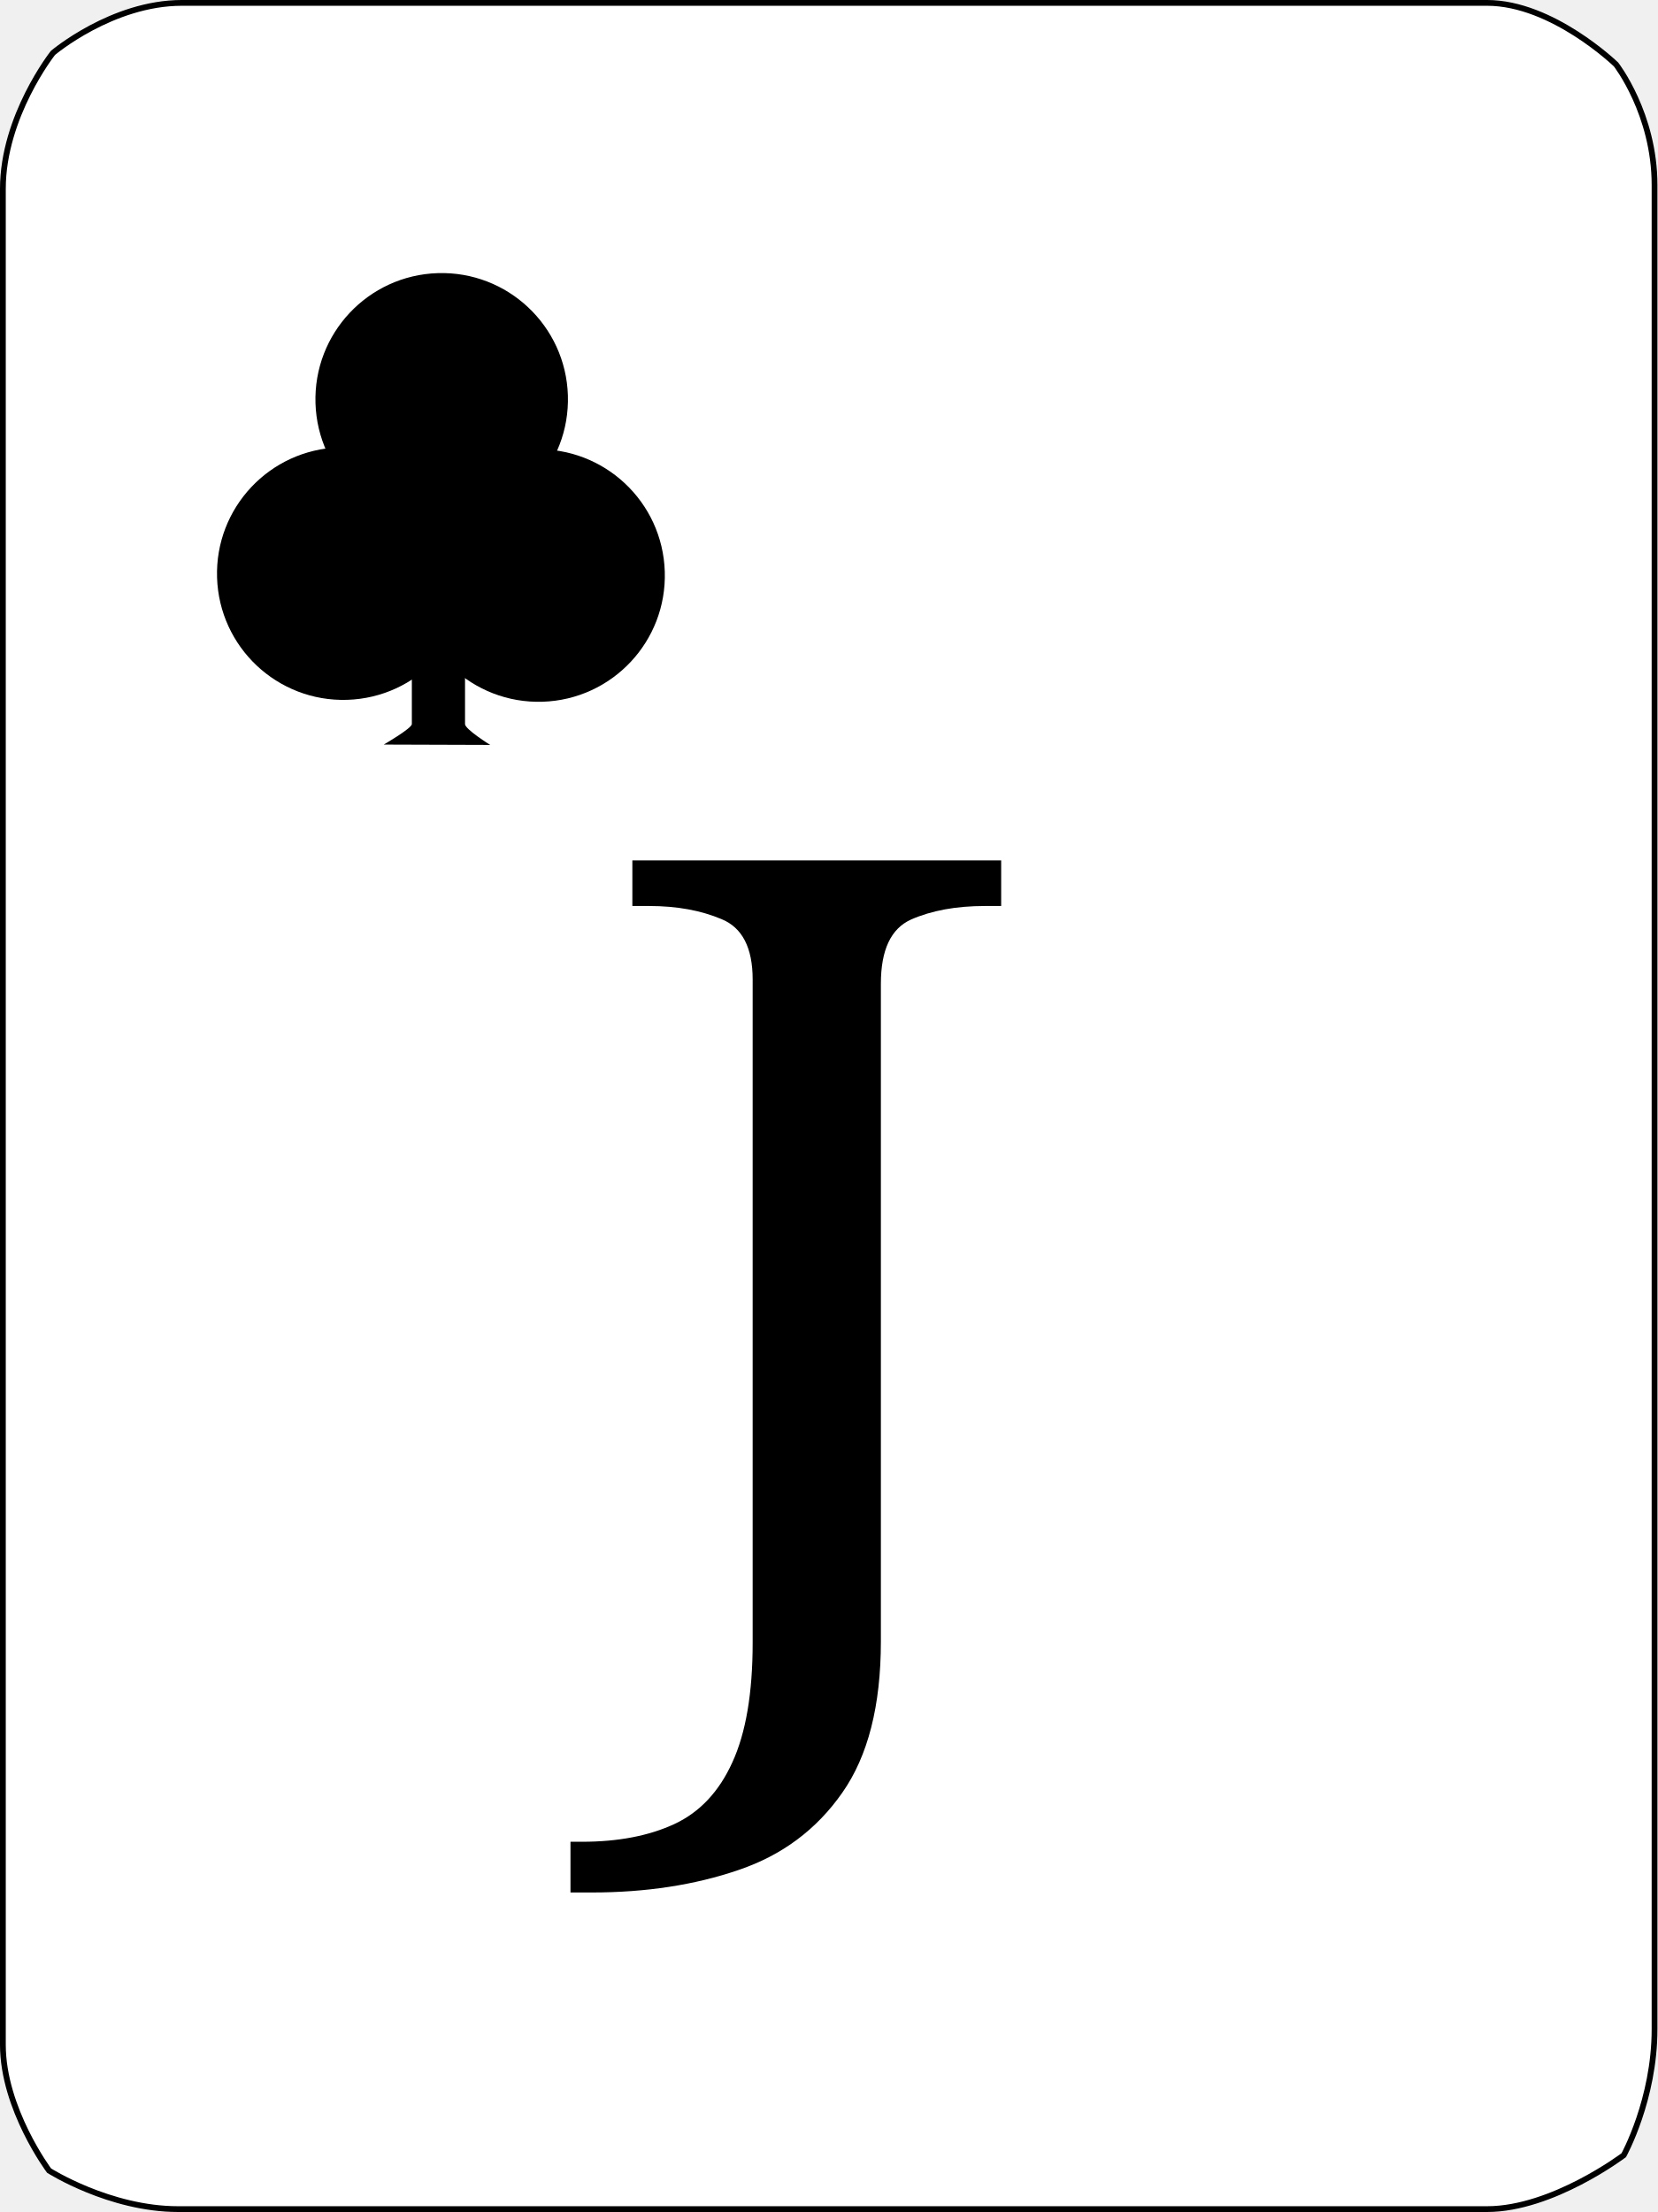
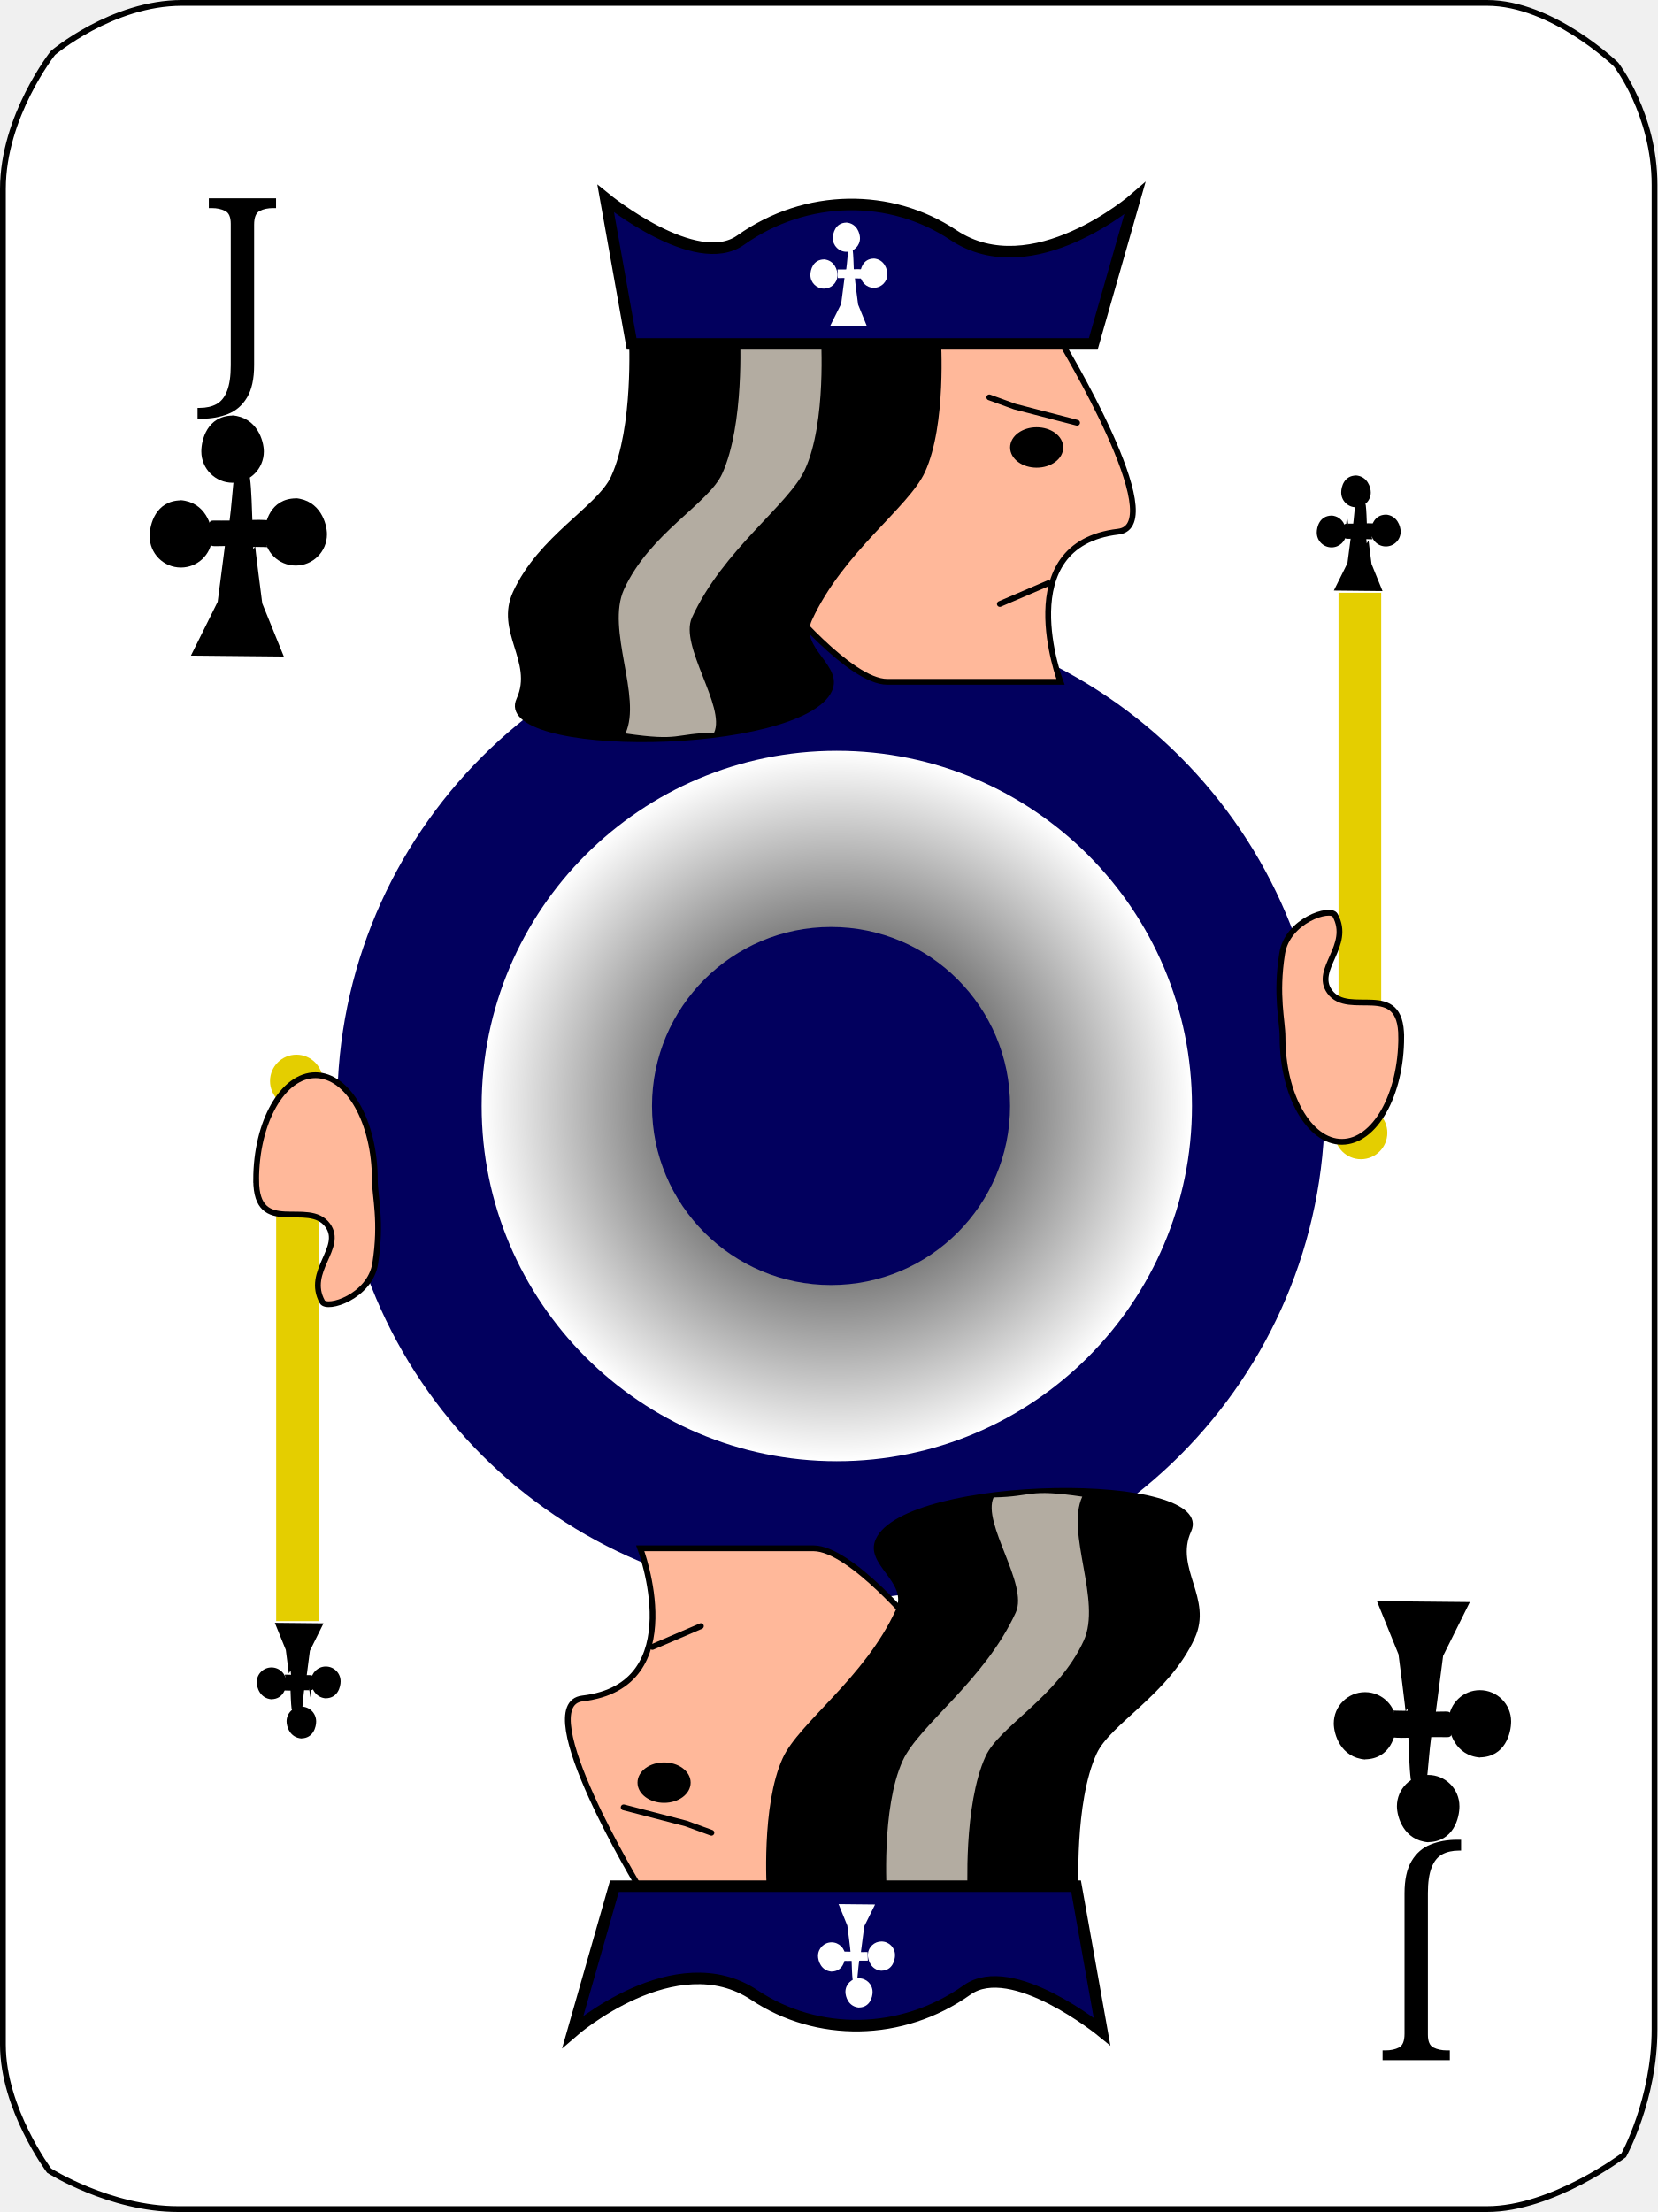
- <svg xmlns="http://www.w3.org/2000/svg" version="1.1" width="143.5" height="191.5">
-   <g transform="translate(-168.3214,-84.17857)">
-     <g data-paper-data="{&quot;isPaintingLayer&quot;:true}" fill-rule="nonzero" stroke-linecap="butt" stroke-linejoin="miter" stroke-miterlimit="10" stroke-dasharray="" stroke-dashoffset="0" style="mix-blend-mode: normal">
-       <path d="M172.571,272.095c0,0 -4,-5.345 -4,-10.9c0,-16.664 0,-97.964 0,-160.667c0,-6.283 4.333,-11.767 4.333,-11.767c0,0 5.118,-4.333 11.167,-4.333c44.1,0 96.024,0 113,0c5.659,0 11.167,5.333 11.167,5.333c0,0 3.333,4.28 3.333,10.433c0,62.312 0,141.441 0,159.667c0,6.075 -2.667,10.9 -2.667,10.9c0,0 -6.175,4.667 -11.833,4.667c-16.976,0 -69.104,0 -113.333,0c-5.919,0 -11.167,-3.333 -11.167,-3.333z" data-paper-data="{&quot;origPos&quot;:null}" fill="#ffffff" stroke="#000000" stroke-width="0.5" />
-       <g data-paper-data="{&quot;origPos&quot;:null}" fill="#000000" stroke="none" stroke-width="0">
-         <path d="M225.878,133.663c0.188,6.035 -4.551,11.079 -10.585,11.268c-6.035,0.188 -11.079,-4.551 -11.268,-10.585c-0.188,-6.035 4.551,-11.079 10.585,-11.268c6.035,-0.188 11.079,4.551 11.268,10.585z" data-paper-data="{&quot;origPos&quot;:null}" />
-         <path d="M208.967,133.498c0.188,6.035 -4.551,11.079 -10.585,11.268c-6.035,0.188 -11.079,-4.551 -11.268,-10.585c-0.188,-6.035 4.551,-11.079 10.585,-11.268c6.035,-0.188 11.079,4.551 11.268,10.585z" data-paper-data="{&quot;origPos&quot;:null}" />
-         <path d="M201.544,148.64c0,0 2.435,-1.408 2.435,-1.776c0,-1.106 0,-11.305 0,-11.305h4.604c0,0 0,9.944 0,11.305c0,0.454 2.183,1.806 2.183,1.806z" data-paper-data="{&quot;origPos&quot;:null}" />
-         <path d="M217.489,118.409c0.188,6.035 -4.551,11.079 -10.585,11.268c-6.035,0.188 -11.079,-4.551 -11.268,-10.585c-0.188,-6.035 4.551,-11.079 10.585,-11.268c6.035,-0.188 11.079,4.551 11.268,10.585z" data-paper-data="{&quot;origPos&quot;:null}" />
-       </g>
-       <text transform="translate(218.9132,225.55) scale(2.7431,2.34182)" font-size="40" xml:space="preserve" data-paper-data="{&quot;origPos&quot;:null}" fill="#000000" fill-rule="nonzero" stroke="none" stroke-width="1" stroke-linecap="butt" stroke-linejoin="miter" stroke-miterlimit="10" stroke-dasharray="" stroke-dashoffset="0" font-family="Serif" font-weight="normal" text-anchor="start" style="mix-blend-mode: normal">
+ <svg xmlns="http://www.w3.org/2000/svg" version="1.1" width="143.5" height="191.5" viewBox="0,0,143.5,191.5">
+   <defs>
+     <radialGradient cx="240.7" cy="180" r="30.75" gradientUnits="userSpaceOnUse" id="color-1">
+       <stop offset="0" stop-color="#000000" />
+       <stop offset="1" stop-color="#ffffff" />
+     </radialGradient>
+   </defs>
+   <g transform="translate(-168.25,-84.25)">
+     <g data-paper-data="{&quot;isPaintingLayer&quot;:true}" fill-rule="nonzero" stroke-linejoin="miter" stroke-miterlimit="10" stroke-dasharray="" stroke-dashoffset="0" style="mix-blend-mode: normal">
+       <path d="M172.5,272.167c0,0 -4,-5.345 -4,-10.9c0,-16.664 0,-97.964 0,-160.667c0,-6.283 4.333,-11.767 4.333,-11.767c0,0 5.118,-4.333 11.167,-4.333c44.1,0 96.024,0 113,0c5.659,0 11.167,5.333 11.167,5.333c0,0 3.333,4.28 3.333,10.433c0,62.312 0,141.441 0,159.667c0,6.075 -2.667,10.9 -2.667,10.9c0,0 -6.175,4.667 -11.833,4.667c-16.976,0 -69.104,0 -113.333,0c-5.919,0 -11.167,-3.333 -11.167,-3.333z" fill="#ffffff" stroke="#000000" stroke-width="0.5" stroke-linecap="butt" />
+       <text transform="translate(185.5727,115.7019) scale(0.5,0.5)" font-size="40" xml:space="preserve" fill="#000000" fill-rule="nonzero" stroke="none" stroke-width="1" stroke-linecap="butt" stroke-linejoin="miter" stroke-miterlimit="10" stroke-dasharray="" stroke-dashoffset="0" font-family="Serif" font-weight="normal" text-anchor="start" style="mix-blend-mode: normal">
        <tspan x="0" dy="0">J</tspan>
      </text>
+       <text transform="translate(294.5316,248.3216) rotate(-180) scale(0.5,0.5)" font-size="40" xml:space="preserve" data-paper-data="{&quot;origRot&quot;:-45}" fill="#000000" fill-rule="nonzero" stroke="none" stroke-width="1" stroke-linecap="butt" stroke-linejoin="miter" stroke-miterlimit="10" stroke-dasharray="" stroke-dashoffset="0" font-family="Serif" font-weight="normal" text-anchor="start" style="mix-blend-mode: normal">
+         <tspan x="0" dy="0">J</tspan>
+       </text>
+       <g fill="#000000" stroke-linecap="butt">
+         <path d="M185.182,140.762l2.157,-4.34c0,0 0.313,-2.449 0.665,-5.133c0.049,-0.057 -1.336,0.037 -1.327,-0.028c0.011,0.083 -0.049,-1.673 -0.054,-1.677c-0.07,-0.055 1.719,0.033 1.731,-0.053c0.205,-1.53 0.289,-3.038 0.429,-4.117c0.027,-0.206 0.836,0.079 0.864,0.285c0.129,0.951 0.165,2.662 0.211,3.819c1.398,-0.039 1.345,0.026 1.649,0.023c0.059,0.03 -0.048,1.84 -0.064,1.83c-0.038,-0.003 -0.447,-0.024 -1.359,-0.03c-0.05,0.019 0.63,5.21 0.63,5.21l1.738,4.284z" stroke="#000000" stroke-width="0.5" />
+         <path d="M181.206,130.677c0,-1.021 0.513,-3.081 2.712,-3.111c0.001,0.066 0.077,1.096 0.034,1.111c-2.351,-0.01 1.993,-0.209 -0.007,-0c-0.166,-0.082 0.007,-1.058 -0.053,-1.126c2.144,0.167 2.727,2.199 2.727,3.126c0,0.065 -0.002,0.13 -0.007,0.194c-0.099,1.404 -1.27,2.513 -2.7,2.513c-1.495,0 -2.706,-1.212 -2.706,-2.706z" stroke="none" stroke-width="0" />
+         <path d="M185.681,123.337c0,-1.021 0.513,-3.081 2.712,-3.111c0.001,0.066 0.077,1.096 0.034,1.111c-2.351,-0.01 1.993,-0.209 -0.007,-0c-0.166,-0.082 0.007,-1.058 -0.053,-1.126c2.144,0.167 2.727,2.199 2.727,3.126c0,1.495 -1.212,2.706 -2.706,2.706c-1.495,0 -2.706,-1.212 -2.706,-2.706z" stroke="none" stroke-width="0" />
+         <path d="M191.147,130.506c0,-1.021 0.513,-3.081 2.712,-3.111c0.001,0.066 0.077,1.096 0.034,1.111c-2.351,-0.01 1.993,-0.209 -0.007,-0c-0.166,-0.082 0.007,-1.058 -0.053,-1.126c2.144,0.167 2.727,2.199 2.727,3.126c0,1.495 -1.212,2.706 -2.706,2.706c-1.495,0 -2.706,-1.212 -2.706,-2.706z" stroke="none" stroke-width="0" />
+       </g>
+       <g data-paper-data="{&quot;origRot&quot;:0}" fill="#000000" stroke-linecap="butt">
+         <path d="M295.106,223.194l-2.157,4.34c0,0 -0.313,2.449 -0.665,5.133c-0.049,0.057 1.336,-0.037 1.327,0.028c-0.011,-0.083 0.049,1.673 0.054,1.677c0.07,0.055 -1.719,-0.033 -1.731,0.053c-0.205,1.53 -0.289,3.038 -0.429,4.117c-0.027,0.206 -0.836,-0.079 -0.864,-0.285c-0.129,-0.951 -0.165,-2.662 -0.211,-3.819c-1.398,0.039 -1.345,-0.026 -1.649,-0.023c-0.059,-0.03 0.048,-1.84 0.064,-1.83c0.038,0.003 0.447,0.024 1.359,0.03c0.05,-0.019 -0.63,-5.21 -0.63,-5.21l-1.738,-4.284z" stroke="#000000" stroke-width="0.5" />
+         <path d="M299.081,233.279c0,1.021 -0.513,3.081 -2.712,3.111c-0.001,-0.066 -0.077,-1.096 -0.034,-1.111c2.351,0.01 -1.993,0.209 0.007,0c0.166,0.082 -0.007,1.058 0.053,1.126c-2.144,-0.167 -2.727,-2.199 -2.727,-3.126c0,-0.065 0.002,-0.13 0.007,-0.194c0.099,-1.404 1.27,-2.513 2.7,-2.513c1.495,0 2.706,1.212 2.706,2.706z" stroke="none" stroke-width="0" />
+         <path d="M294.607,240.619c0,1.021 -0.513,3.081 -2.712,3.111c-0.001,-0.066 -0.077,-1.096 -0.034,-1.111c2.351,0.01 -1.993,0.21 0.007,0c0.166,0.082 -0.007,1.058 0.053,1.126c-2.144,-0.167 -2.727,-2.199 -2.727,-3.126c0,-1.495 1.212,-2.706 2.706,-2.706c1.495,0 2.706,1.212 2.706,2.706z" stroke="none" stroke-width="0" />
+         <path d="M289.14,233.45c0,1.021 -0.513,3.081 -2.712,3.111c-0.001,-0.066 -0.077,-1.096 -0.034,-1.111c2.351,0.01 -1.993,0.209 0.007,0c0.166,0.082 -0.007,1.058 0.053,1.126c-2.144,-0.167 -2.727,-2.199 -2.727,-3.126c0,-1.495 1.212,-2.706 2.706,-2.706c1.495,0 2.706,1.212 2.706,2.706z" stroke="none" stroke-width="0" />
+       </g>
+       <g stroke="none" stroke-width="0" stroke-linecap="butt">
+         <path d="M197.45,180c0,-23.61 19.14,-42.75 42.75,-42.75c23.61,0 42.75,19.14 42.75,42.75c0,23.61 -19.14,42.75 -42.75,42.75c-23.61,0 -42.75,-19.14 -42.75,-42.75z" fill="#02005e" />
+         <path d="M209.95,180c0,-16.983 13.767,-30.75 30.75,-30.75c16.983,0 30.75,13.767 30.75,30.75c0,16.983 -13.767,30.75 -30.75,30.75c-16.983,0 -30.75,-13.767 -30.75,-30.75z" fill="url(#color-1)" />
+         <path d="M224.7,180c0,-8.56 6.94,-15.5 15.5,-15.5c8.56,0 15.5,6.94 15.5,15.5c0,8.56 -6.94,15.5 -15.5,15.5c-8.56,0 -15.5,-6.94 -15.5,-15.5z" fill="#02005e" />
+       </g>
+       <g>
+         <path d="M247.683,225.29l-0.5,22.5h-23.5c0,0 -9.659,-15.957 -5,-16.5c9.5,-1.107 5,-13 5,-13c0,0 10.705,0 15,0c3.233,0 9,7 9,7z" fill="#ffb89a" stroke="#000000" stroke-width="0.5" stroke-linecap="butt" />
+         <path d="M271.371,216.845c-1.448,3.163 1.9,5.772 0.317,9.229c-2.22,4.849 -7.303,7.399 -8.495,10.002c-1.943,4.243 -1.549,11.935 -1.549,11.935h-27c0,0 -0.51,-7.438 1.375,-11.557c1.405,-3.069 7.095,-6.943 9.788,-12.826c1.121,-2.448 -2.758,-3.897 -1.728,-6.147c2.567,-5.607 29.714,-5.928 27.292,-0.637z" fill="#000000" stroke="none" stroke-width="0" stroke-linecap="butt" />
+         <path d="M261.95,213.821c-1.448,3.163 1.709,9.018 0.126,12.475c-2.22,4.849 -7.303,7.399 -8.495,10.002c-1.943,4.243 -1.549,11.935 -1.549,11.935h-7c0,0 -0.51,-7.438 1.375,-11.557c1.405,-3.069 7.095,-6.943 9.788,-12.826c1.121,-2.448 -2.949,-7.716 -1.919,-9.966c3.522,-0.069 2.84,-0.772 7.674,-0.065z" fill="#b3aca1" stroke="none" stroke-width="0" stroke-linecap="butt" />
+         <path d="M223.695,238.579c0,-0.828 0.918,-1.5 2.05,-1.5c1.132,0 2.05,0.672 2.05,1.5c0,0.828 -0.918,1.5 -2.05,1.5c-1.132,0 -2.05,-0.672 -2.05,-1.5z" fill="#000000" stroke="#000000" stroke-width="0.5" stroke-linecap="butt" />
+         <path d="M222.245,240.719l5.4,1.4l2.2,0.8" fill="none" stroke="#000000" stroke-width="0.5" stroke-linecap="round" />
+         <path d="M224.733,226.83l4.2,-1.8" fill="none" stroke="#000000" stroke-width="0.5" stroke-linecap="round" />
+         <path d="M261.416,247.543l2.245,12.575c0,0 -7.788,-6.352 -11.676,-3.593c-5.695,4.042 -13.019,4.042 -18.413,0.449c-6.859,-4.569 -15.718,3.144 -15.718,3.144l3.593,-12.575z" fill="#02005e" stroke="#000000" stroke-width="1" stroke-linecap="butt" />
+         <g fill="#ffffff" stroke="none" stroke-width="0" stroke-linecap="butt">
+           <path d="M244.014,249.128l-0.937,1.885c0,0 -0.136,1.063 -0.289,2.229c-0.021,0.025 0.58,-0.016 0.576,0.012c-0.005,-0.036 0.021,0.727 0.023,0.728c0.03,0.024 -0.747,-0.014 -0.752,0.023c-0.089,0.664 -0.125,1.319 -0.186,1.788c-0.012,0.089 -0.363,-0.035 -0.375,-0.124c-0.056,-0.413 -0.072,-1.156 -0.092,-1.659c-0.607,0.017 -0.584,-0.011 -0.716,-0.01c-0.026,-0.013 0.021,-0.799 0.028,-0.795c0.016,0.001 0.194,0.01 0.59,0.013c0.022,-0.008 -0.274,-2.263 -0.274,-2.263l-0.755,-1.86z" />
+           <path d="M245.74,253.508c0,0.443 -0.223,1.338 -1.178,1.351c-0.001,-0.029 -0.034,-0.476 -0.015,-0.483c1.021,0.004 -0.866,0.091 0.003,0c0.072,0.035 -0.003,0.459 0.023,0.489c-0.931,-0.072 -1.184,-0.955 -1.184,-1.358c0,-0.028 0.001,-0.056 0.003,-0.084c0.043,-0.61 0.552,-1.091 1.172,-1.091c0.649,0 1.175,0.526 1.175,1.175z" />
+           <path d="M243.797,256.696c0,0.443 -0.223,1.338 -1.178,1.351c-0.001,-0.029 -0.034,-0.476 -0.015,-0.483c1.021,0.004 -0.866,0.091 0.003,0c0.072,0.035 -0.003,0.459 0.023,0.489c-0.931,-0.072 -1.184,-0.955 -1.184,-1.358c0,-0.649 0.526,-1.175 1.175,-1.175c0.649,0 1.175,0.526 1.175,1.175z" />
+           <path d="M241.423,253.582c0,0.443 -0.223,1.338 -1.178,1.351c-0.001,-0.029 -0.034,-0.476 -0.015,-0.483c1.021,0.004 -0.866,0.091 0.003,0c0.072,0.035 -0.003,0.459 0.023,0.489c-0.931,-0.072 -1.184,-0.955 -1.184,-1.358c0,-0.649 0.526,-1.175 1.175,-1.175c0.649,0 1.175,0.526 1.175,1.175z" />
+         </g>
+       </g>
+       <g>
+         <path d="M236.065,136.278l0.5,-22.5h23.5c0,0 9.659,15.957 5,16.5c-9.5,1.107 -5,13 -5,13c0,0 -10.705,0 -15,0c-3.233,0 -9,-7 -9,-7z" fill="#ffb89a" stroke="#000000" stroke-width="0.5" stroke-linecap="butt" />
+         <path d="M212.982,144.723c1.448,-3.163 -1.9,-5.772 -0.317,-9.229c2.22,-4.849 7.303,-7.399 8.495,-10.002c1.943,-4.243 1.549,-11.935 1.549,-11.935h27c0,0 0.51,7.438 -1.375,11.557c-1.405,3.069 -7.095,6.943 -9.788,12.826c-1.121,2.448 2.758,3.897 1.728,6.147c-2.567,5.607 -29.714,5.928 -27.292,0.637z" fill="#000000" stroke="none" stroke-width="0" stroke-linecap="butt" />
+         <path d="M222.403,147.746c1.448,-3.163 -1.709,-9.018 -0.126,-12.475c2.22,-4.849 7.303,-7.399 8.495,-10.002c1.943,-4.243 1.549,-11.935 1.549,-11.935h7c0,0 0.51,7.438 -1.375,11.557c-1.405,3.069 -7.095,6.943 -9.788,12.826c-1.121,2.448 2.949,7.716 1.919,9.966c-3.522,0.069 -2.84,0.772 -7.674,0.065z" fill="#b3aca1" stroke="none" stroke-width="0" stroke-linecap="butt" />
+         <path d="M260.054,122.989c0,0.828 -0.918,1.5 -2.05,1.5c-1.132,0 -2.05,-0.672 -2.05,-1.5c0,-0.828 0.918,-1.5 2.05,-1.5c1.132,0 2.05,0.672 2.05,1.5z" fill="#000000" stroke="#000000" stroke-width="0.5" stroke-linecap="butt" />
+         <path d="M261.504,120.849l-5.4,-1.4l-2.2,-0.8" fill="none" stroke="#000000" stroke-width="0.5" stroke-linecap="round" />
+         <path d="M254.815,136.538l4.2,-1.8" fill="none" stroke="#000000" stroke-width="0.5" stroke-linecap="round" />
+         <path d="M222.937,114.024l-2.245,-12.575c0,0 7.788,6.352 11.676,3.593c5.695,-4.042 13.019,-4.042 18.413,-0.449c6.859,4.569 15.718,-3.144 15.718,-3.144l-3.593,12.575z" fill="#02005e" stroke="#000000" stroke-width="1" stroke-linecap="butt" />
+         <g fill="#ffffff" stroke="none" stroke-width="0" stroke-linecap="butt">
+           <path d="M240.139,112.44l0.937,-1.885c0,0 0.136,-1.063 0.289,-2.229c0.021,-0.025 -0.58,0.016 -0.576,-0.012c0.005,0.036 -0.021,-0.727 -0.023,-0.728c-0.03,-0.024 0.747,0.014 0.752,-0.023c0.089,-0.664 0.125,-1.319 0.186,-1.788c0.012,-0.089 0.363,0.035 0.375,0.124c0.056,0.413 0.072,1.156 0.092,1.659c0.607,-0.017 0.584,0.011 0.716,0.01c0.026,0.013 -0.021,0.799 -0.028,0.795c-0.016,-0.001 -0.194,-0.01 -0.59,-0.013c-0.022,0.008 0.274,2.263 0.274,2.263l0.755,1.86z" />
+           <path d="M238.412,108.06c0,-0.443 0.223,-1.338 1.178,-1.351c0.001,0.029 0.034,0.476 0.015,0.483c-1.021,-0.004 0.866,-0.091 -0.003,-0c-0.072,-0.035 0.003,-0.459 -0.023,-0.489c0.931,0.072 1.184,0.955 1.184,1.358c0,0.028 -0.001,0.056 -0.003,0.084c-0.043,0.61 -0.552,1.091 -1.172,1.091c-0.649,0 -1.175,-0.526 -1.175,-1.175z" />
+           <path d="M240.356,104.872c0,-0.443 0.223,-1.338 1.178,-1.351c0.001,0.029 0.034,0.476 0.015,0.483c-1.021,-0.004 0.866,-0.091 -0.003,-0c-0.072,-0.035 0.003,-0.459 -0.023,-0.489c0.931,0.072 1.184,0.955 1.184,1.358c0,0.649 -0.526,1.175 -1.175,1.175c-0.649,0 -1.175,-0.526 -1.175,-1.175z" />
+           <path d="M242.73,107.986c0,-0.443 0.223,-1.338 1.178,-1.351c0.001,0.029 0.034,0.476 0.015,0.483c-1.021,-0.004 0.866,-0.091 -0.003,-0c-0.072,-0.035 0.003,-0.459 -0.023,-0.489c0.931,0.072 1.184,0.955 1.184,1.358c0,0.649 -0.526,1.175 -1.175,1.175c-0.649,0 -1.175,-0.526 -1.175,-1.175z" />
+         </g>
+       </g>
+       <g stroke-linecap="butt">
+         <path d="M196.198,177.841c0,1.261 -1.022,2.284 -2.284,2.284c-1.261,0 -2.284,-1.022 -2.284,-2.284c0,-1.261 1.022,-2.284 2.284,-2.284c1.261,0 2.284,1.022 2.284,2.284z" fill="#e4ce00" stroke="none" stroke-width="0" />
+         <path d="M195.855,183.58v41.017h-3.694v-41.017z" fill="#e4ce00" stroke="#02005e" stroke-width="0" />
+         <path d="M190.427,186.4c0,-5.007 2.3,-9.066 5.138,-9.066c2.837,0 5.138,4.059 5.138,9.066c0,1.421 0.609,3.58 0.033,7.234c-0.454,2.879 -4.181,4.05 -4.585,3.316c-1.457,-2.646 1.874,-4.667 0.476,-6.612c-1.656,-2.304 -6.199,1.07 -6.199,-3.938z" fill="#ffb89a" stroke="#000000" stroke-width="0.5" />
+         <path d="M195.859,225.034l-1.02,2.053c0,0 -0.148,1.158 -0.315,2.428c-0.023,0.027 0.632,-0.017 0.627,0.013c-0.005,-0.039 0.023,0.792 0.025,0.793c0.033,0.026 -0.813,-0.015 -0.819,0.025c-0.097,0.724 -0.137,1.437 -0.203,1.948c-0.013,0.097 -0.396,-0.038 -0.409,-0.135c-0.061,-0.45 -0.078,-1.259 -0.1,-1.807c-0.661,0.019 -0.636,-0.012 -0.78,-0.011c-0.028,-0.014 0.022,-0.87 0.03,-0.866c0.018,0.002 0.212,0.011 0.643,0.014c0.024,-0.009 -0.298,-2.465 -0.298,-2.465l-0.822,-2.026z" fill="#000000" stroke="#000000" stroke-width="0.5" />
+         <path d="M197.74,229.804c0,0.483 -0.243,1.457 -1.283,1.472c-0.001,-0.031 -0.037,-0.518 -0.016,-0.526c1.112,0.005 -0.943,0.099 0.003,0c0.078,0.039 -0.003,0.5 0.025,0.533c-1.014,-0.079 -1.29,-1.04 -1.29,-1.479c0,-0.031 0.001,-0.061 0.003,-0.092c0.047,-0.664 0.601,-1.188 1.277,-1.188c0.707,0 1.28,0.573 1.28,1.28z" fill="#000000" stroke="none" stroke-width="0" />
+         <path d="M195.623,233.276c0,0.483 -0.243,1.457 -1.283,1.472c-0.001,-0.031 -0.037,-0.518 -0.016,-0.526c1.112,0.005 -0.943,0.099 0.003,0c0.078,0.039 -0.003,0.5 0.025,0.533c-1.014,-0.079 -1.29,-1.04 -1.29,-1.479c0,-0.707 0.573,-1.28 1.28,-1.28c0.707,0 1.28,0.573 1.28,1.28z" fill="#000000" stroke="none" stroke-width="0" />
+         <path d="M193.038,229.885c0,0.483 -0.243,1.457 -1.283,1.472c-0.001,-0.031 -0.037,-0.518 -0.016,-0.526c1.112,0.005 -0.943,0.099 0.003,0c0.078,0.039 -0.003,0.5 0.025,0.533c-1.014,-0.079 -1.29,-1.04 -1.29,-1.479c0,-0.707 0.573,-1.28 1.28,-1.28c0.707,0 1.28,0.573 1.28,1.28z" fill="#000000" stroke="none" stroke-width="0" />
+         <g>
+           <g fill="#e4ce00" stroke-width="0">
+             <path d="M284.139,176.582v-41.017h3.694v41.017z" stroke="#02005e" />
+             <path d="M283.795,182.321c0,-1.261 1.022,-2.284 2.284,-2.284c1.261,0 2.284,1.022 2.284,2.284c0,1.261 -1.022,2.284 -2.284,2.284c-1.261,0 -2.284,-1.022 -2.284,-2.284z" stroke="none" />
+           </g>
+           <path d="M289.567,174.035c0,5.007 -2.3,9.066 -5.138,9.066c-2.837,0 -5.138,-4.059 -5.138,-9.066c0,-1.421 -0.609,-3.58 -0.033,-7.234c0.454,-2.879 4.181,-4.05 4.585,-3.316c1.457,2.646 -1.874,4.667 -0.476,6.612c1.656,2.304 6.199,-1.07 6.199,3.938z" fill="#ffb89a" stroke="#000000" stroke-width="0.5" />
+           <path d="M284.37,126.886c0,-0.483 0.243,-1.457 1.283,-1.472c0.001,0.031 0.037,0.518 0.016,0.526c-1.112,-0.005 0.943,-0.099 -0.003,-0c-0.078,-0.039 0.003,-0.5 -0.025,-0.533c1.014,0.079 1.29,1.04 1.29,1.479c0,0.707 -0.573,1.28 -1.28,1.28c-0.707,0 -1.28,-0.573 -1.28,-1.28z" fill="#000000" stroke="none" stroke-width="0" />
+           <path d="M284.134,135.128l1.02,-2.053c0,0 0.148,-1.158 0.315,-2.428c0.023,-0.027 -0.632,0.017 -0.627,-0.013c0.005,0.039 -0.023,-0.792 -0.025,-0.793c-0.033,-0.026 0.813,0.015 0.819,-0.025c0.097,-0.724 0.137,-1.437 0.203,-1.948c0.013,-0.097 0.396,0.038 0.409,0.135c0.061,0.45 0.078,1.259 0.1,1.807c0.661,-0.019 0.636,0.012 0.78,0.011c0.028,0.014 -0.022,0.87 -0.03,0.866c-0.018,-0.002 -0.212,-0.011 -0.643,-0.014c-0.024,0.009 0.298,2.465 0.298,2.465l0.822,2.026z" fill="#000000" stroke="#000000" stroke-width="0.5" />
+           <path d="M282.254,130.358c0,-0.483 0.243,-1.457 1.283,-1.472c0.001,0.031 0.037,0.518 0.016,0.526c-1.112,-0.005 0.943,-0.099 -0.003,-0c-0.078,-0.039 0.003,-0.5 -0.025,-0.533c1.014,0.079 1.29,1.04 1.29,1.479c0,0.031 -0.001,0.061 -0.003,0.092c-0.047,0.664 -0.601,1.188 -1.277,1.188c-0.707,0 -1.28,-0.573 -1.28,-1.28z" fill="#000000" stroke="none" stroke-width="0" />
+           <path d="M286.956,130.277c0,-0.483 0.243,-1.457 1.283,-1.472c0.001,0.031 0.037,0.518 0.016,0.526c-1.112,-0.005 0.943,-0.099 -0.003,-0c-0.078,-0.039 0.003,-0.5 -0.025,-0.533c1.014,0.079 1.29,1.04 1.29,1.479c0,0.707 -0.573,1.28 -1.28,1.28c-0.707,0 -1.28,-0.573 -1.28,-1.28z" fill="#000000" stroke="none" stroke-width="0" />
+         </g>
+       </g>
    </g>
  </g>
</svg>
